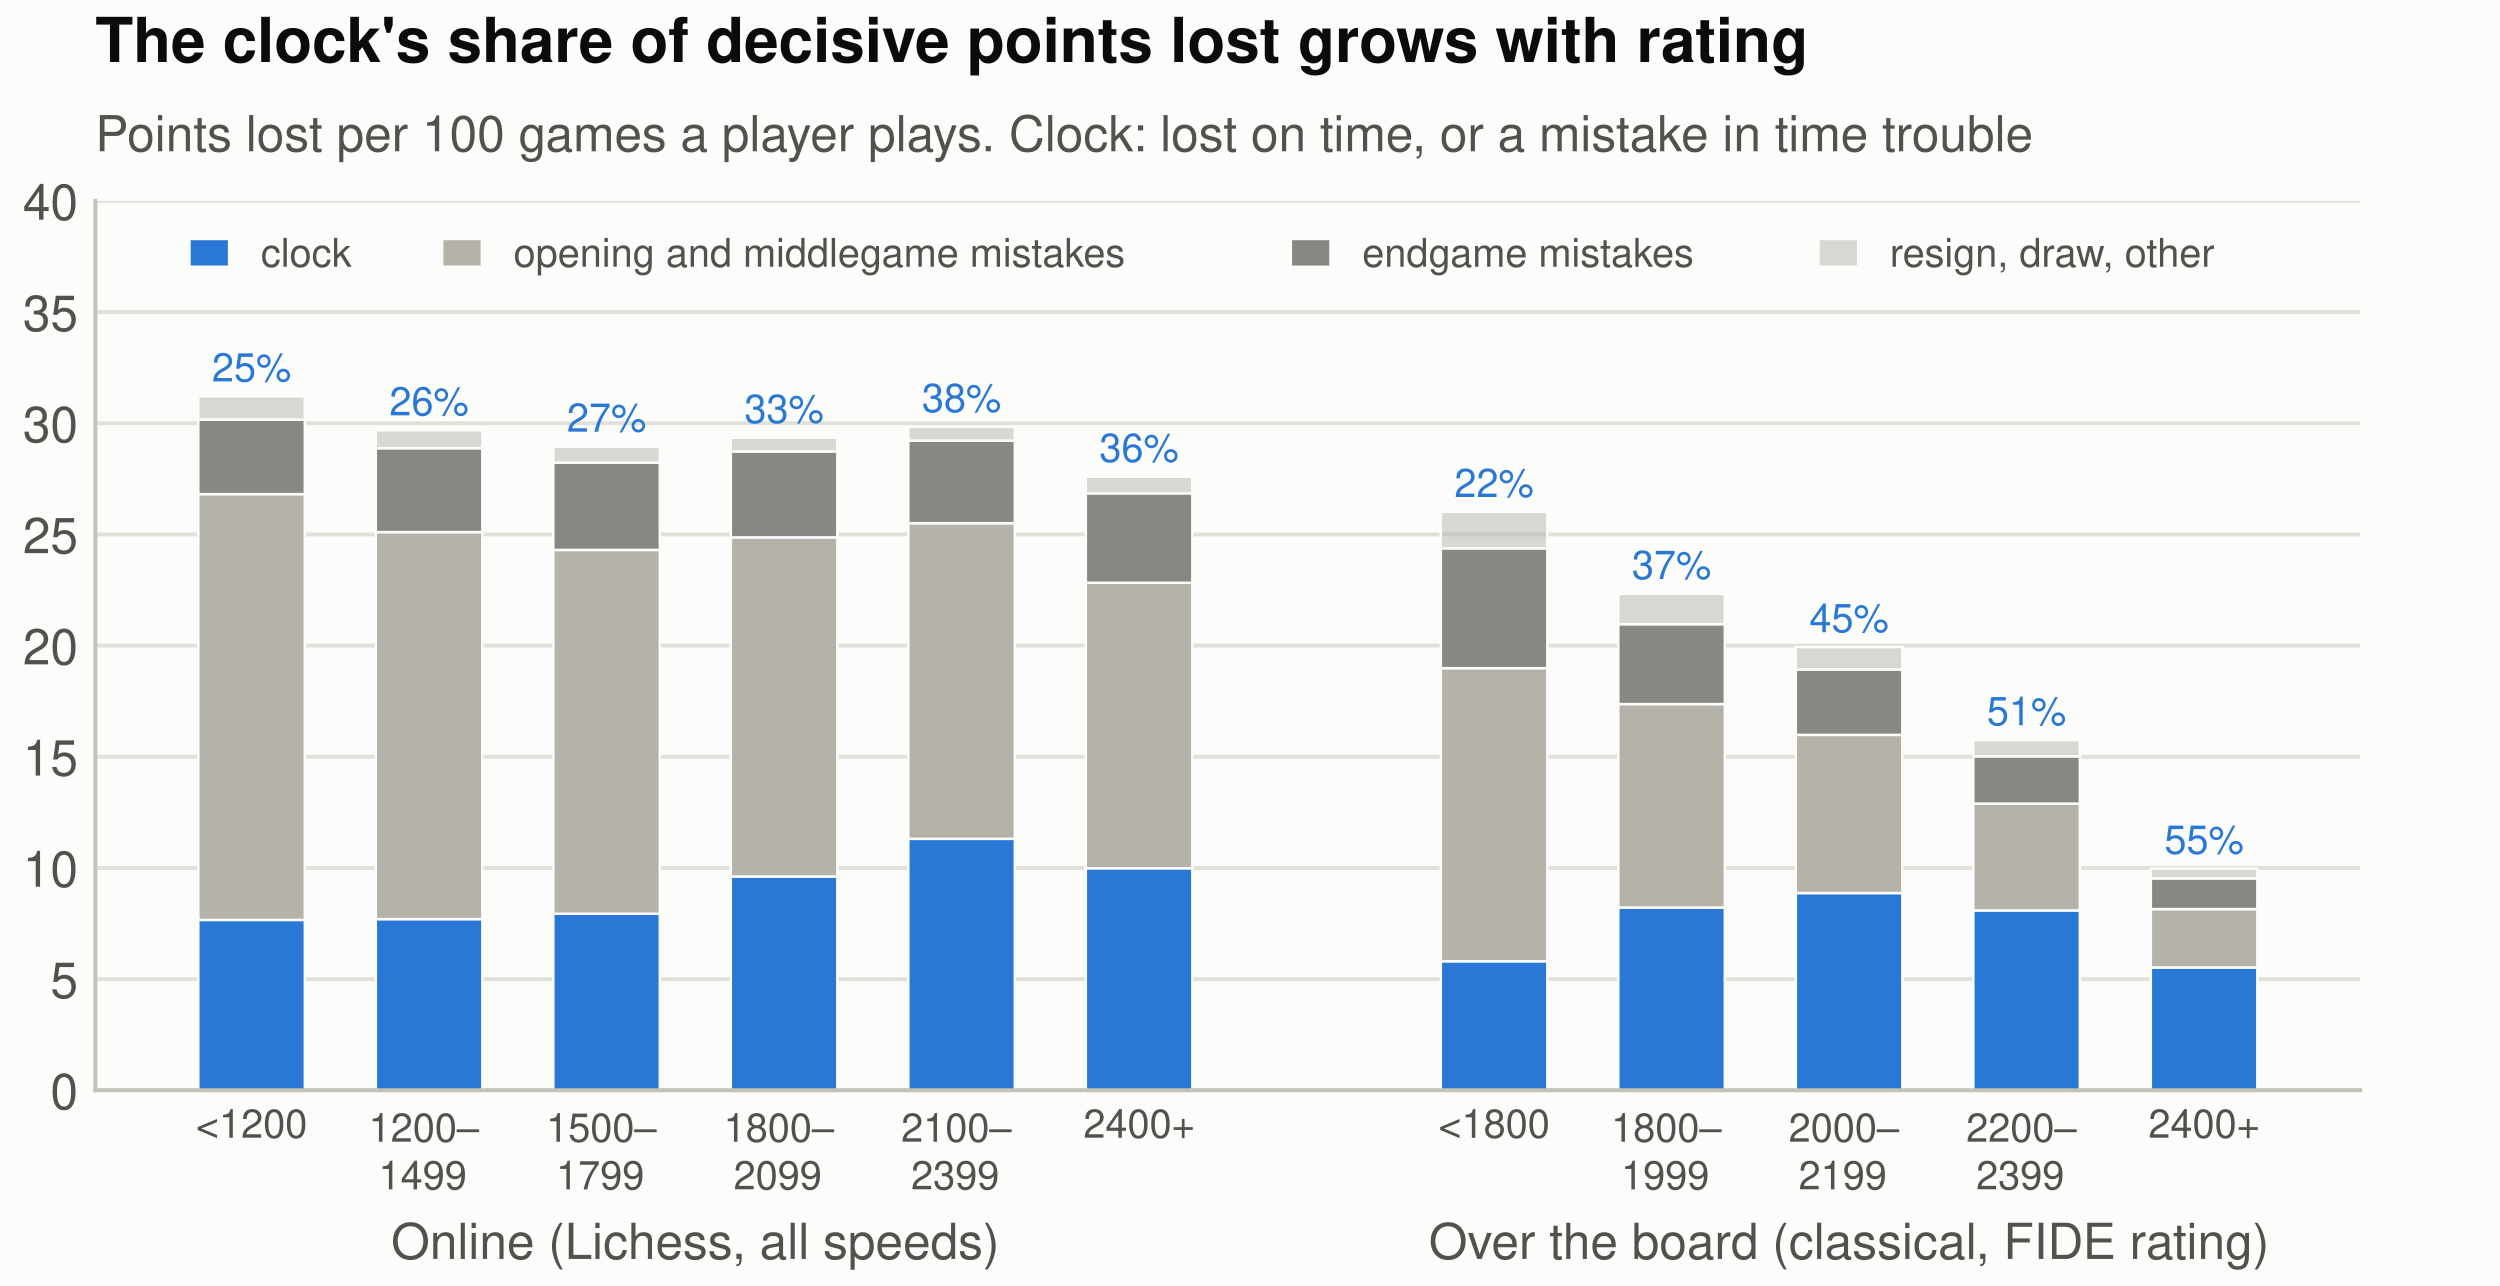
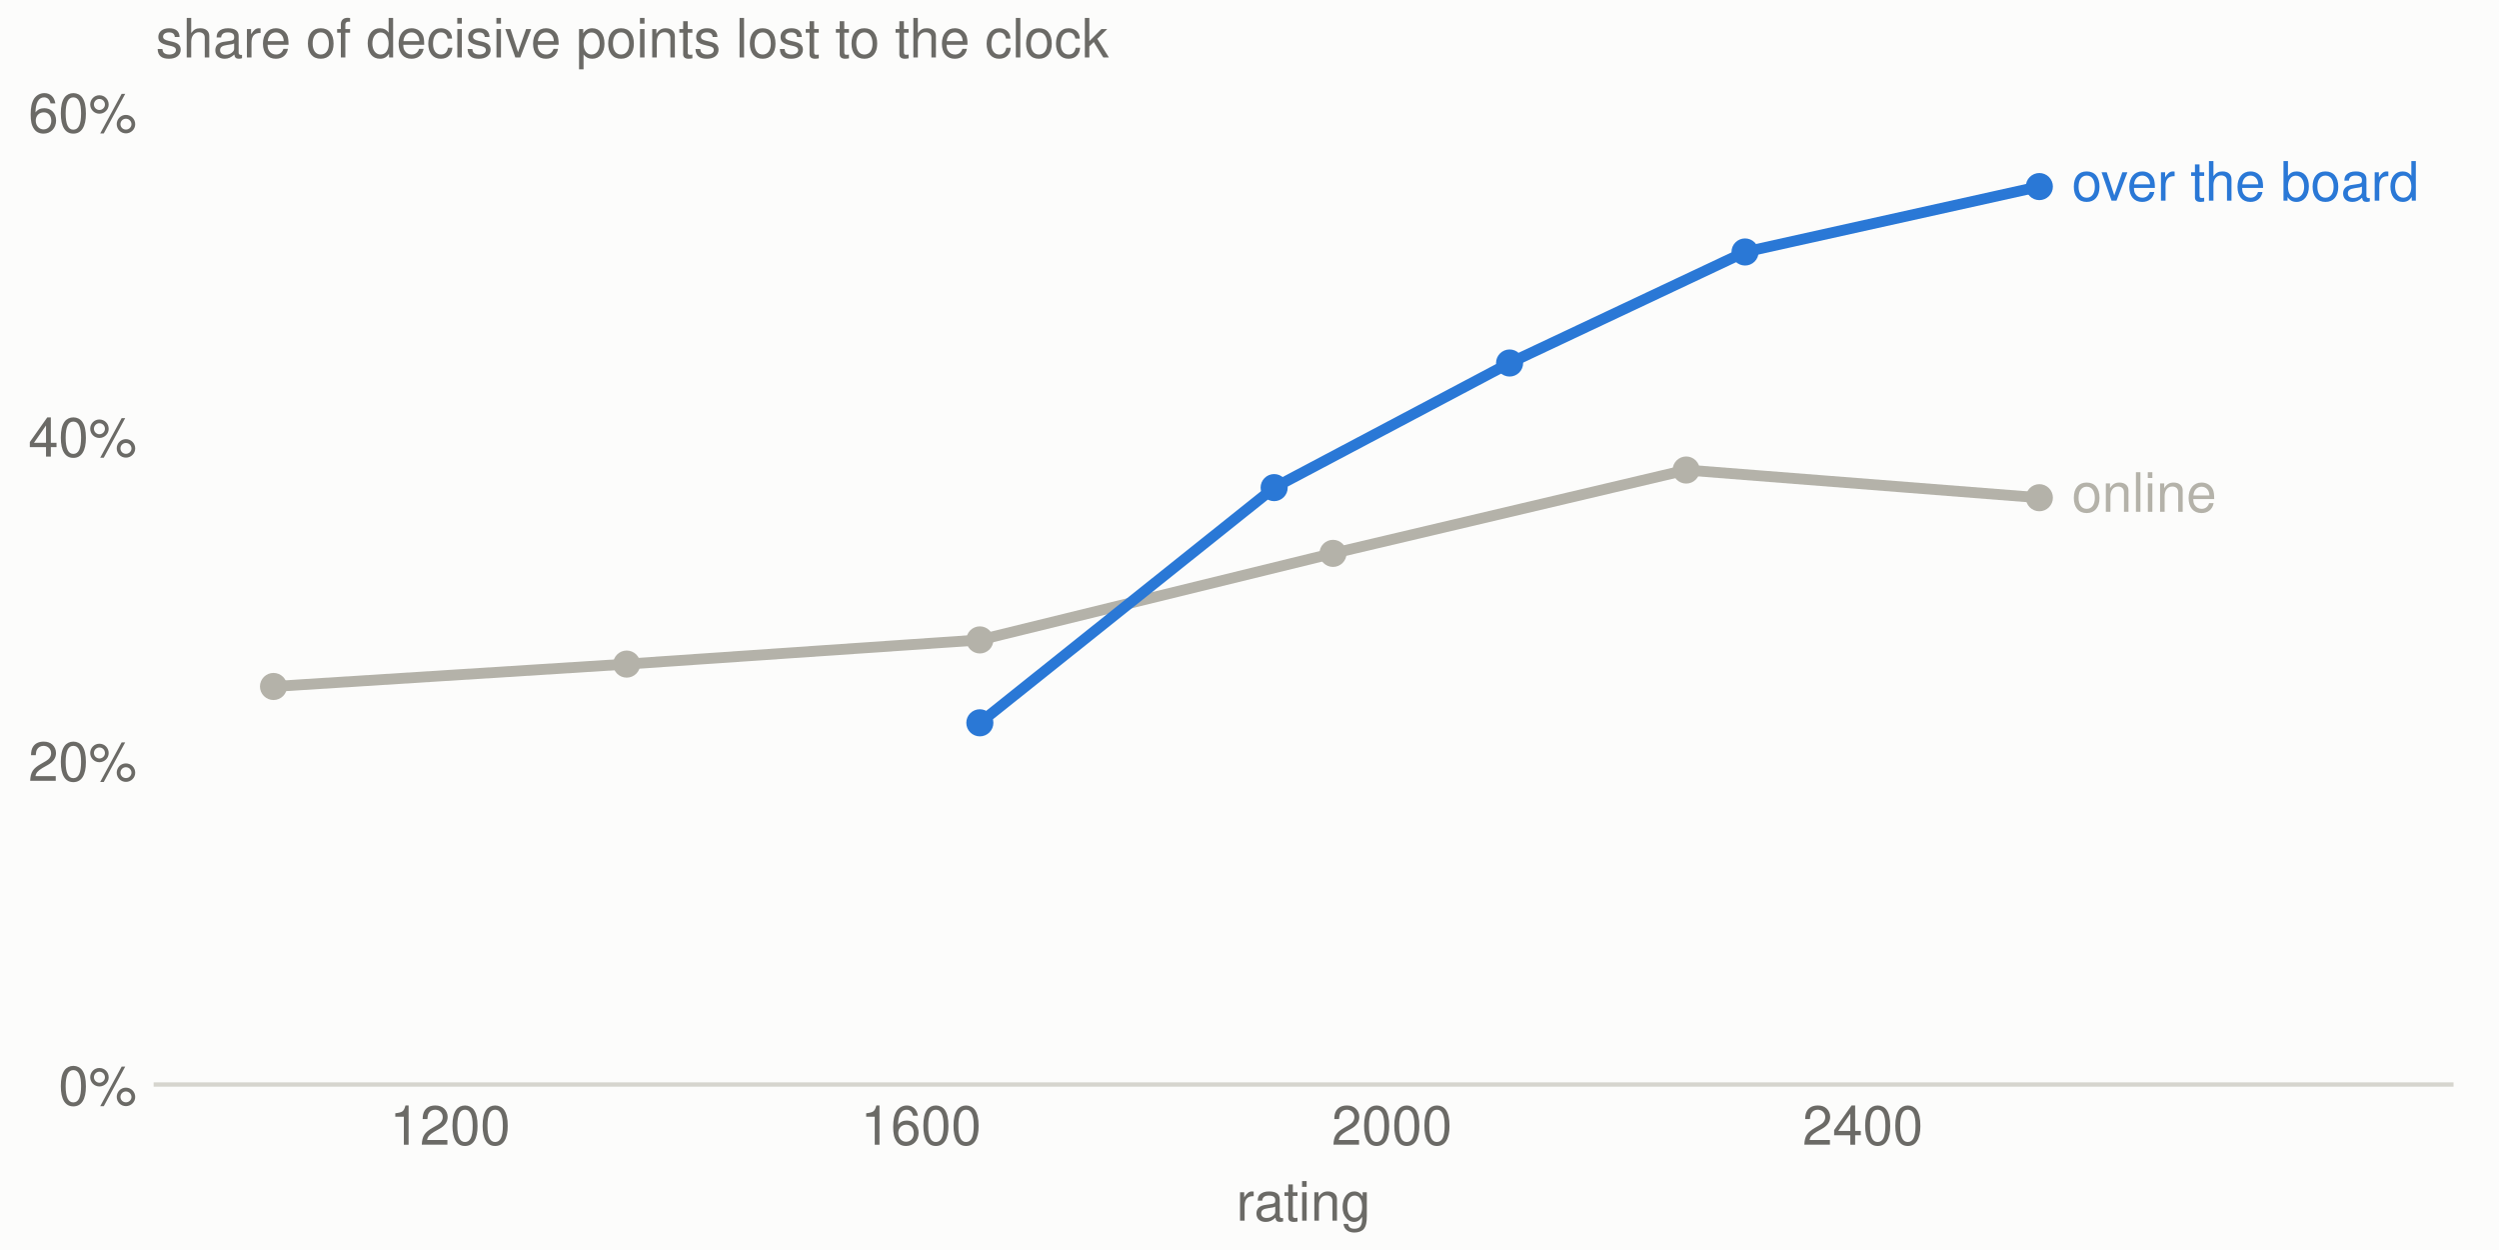
- <svg xmlns="http://www.w3.org/2000/svg" width="504pt" height="259.2pt" viewBox="0 0 504 259.2" version="1.1">
+ <svg xmlns="http://www.w3.org/2000/svg" xmlns:xlink="http://www.w3.org/1999/xlink" width="460.8pt" height="230.4pt" viewBox="0 0 460.8 230.4" version="1.1">
  <defs>
    <style type="text/css">*{stroke-linejoin: round; stroke-linecap: butt}</style>
  </defs>
  <g id="figure_1">
    <g id="patch_1">
-       <path d="M 0 259.2  L 504 259.2  L 504 0  L 0 0  z " style="fill: #fcfcfb" />
+       <path d="M 0 230.4  L 460.8 230.4  L 460.8 0  L 0 0  z " style="fill: #fcfcfb" />
    </g>
    <g id="axes_1">
      <g id="patch_2">
-         <path d="M 19.225 219.797  L 475.831 219.797  L 475.831 40.498  L 19.225 40.498  z " style="fill: #fcfcfb" />
+         <path d="M 28.727 199.899  L 452.02 199.899  L 452.02 20.599  L 28.727 20.599  z " style="fill: #fcfcfb" />
      </g>
      <g id="matplotlib.axis_1">
        <g id="xtick_1">
          <g id="line2d_1" />
          <g id="text_1">
-             <text style="font-size: 8px; font-family: 'Helvetica', 'Arial', 'DejaVu Sans', sans-serif; text-anchor: middle; fill: #52514e" x="50.715" y="229.376" transform="rotate(-0 50.7153 229.3755)">&lt;1200</text>
+             <text style="font-size: 10px; font-family: 'Helvetica', 'Arial', 'DejaVu Sans', sans-serif; text-anchor: middle; fill: #6b6a66" x="82.995" y="210.997" transform="rotate(-0 82.9951 210.9966)">1200</text>
          </g>
        </g>
        <g id="xtick_2">
          <g id="line2d_2" />
          <g id="text_2">
-             <text style="font-size: 8px; font-family: 'Helvetica', 'Arial', 'DejaVu Sans', sans-serif; fill: #52514e" transform="translate(74.31947 230.1763)">1200–</text>
-             <text style="font-size: 8px; font-family: 'Helvetica', 'Arial', 'DejaVu Sans', sans-serif; fill: #52514e" transform="translate(76.31947 239.7779)">1499</text>
+             <text style="font-size: 10px; font-family: 'Helvetica', 'Arial', 'DejaVu Sans', sans-serif; text-anchor: middle; fill: #6b6a66" x="169.824" y="210.997" transform="rotate(-0 169.8244 210.9966)">1600</text>
          </g>
        </g>
        <g id="xtick_3">
          <g id="line2d_3" />
          <g id="text_3">
-             <text style="font-size: 8px; font-family: 'Helvetica', 'Arial', 'DejaVu Sans', sans-serif; fill: #52514e" transform="translate(110.1036 230.1763)">1500–</text>
-             <text style="font-size: 8px; font-family: 'Helvetica', 'Arial', 'DejaVu Sans', sans-serif; fill: #52514e" transform="translate(112.1036 239.7779)">1799</text>
+             <text style="font-size: 10px; font-family: 'Helvetica', 'Arial', 'DejaVu Sans', sans-serif; text-anchor: middle; fill: #6b6a66" x="256.654" y="210.997" transform="rotate(-0 256.6537 210.9966)">2000</text>
          </g>
        </g>
        <g id="xtick_4">
          <g id="line2d_4" />
          <g id="text_4">
-             <text style="font-size: 8px; font-family: 'Helvetica', 'Arial', 'DejaVu Sans', sans-serif; fill: #52514e" transform="translate(145.8878 230.1763)">1800–</text>
-             <text style="font-size: 8px; font-family: 'Helvetica', 'Arial', 'DejaVu Sans', sans-serif; fill: #52514e" transform="translate(147.8878 239.7779)">2099</text>
+             <text style="font-size: 10px; font-family: 'Helvetica', 'Arial', 'DejaVu Sans', sans-serif; text-anchor: middle; fill: #6b6a66" x="343.483" y="210.997" transform="rotate(-0 343.4829 210.9966)">2400</text>
          </g>
        </g>
-         <g id="xtick_5">
-           <g id="line2d_5" />
-           <g id="text_5">
-             <text style="font-size: 8px; font-family: 'Helvetica', 'Arial', 'DejaVu Sans', sans-serif; fill: #52514e" transform="translate(181.672 230.1763)">2100–</text>
-             <text style="font-size: 8px; font-family: 'Helvetica', 'Arial', 'DejaVu Sans', sans-serif; fill: #52514e" transform="translate(183.672 239.7779)">2399</text>
-           </g>
-         </g>
-         <g id="xtick_6">
-           <g id="line2d_6" />
-           <g id="text_6">
-             <text style="font-size: 8px; font-family: 'Helvetica', 'Arial', 'DejaVu Sans', sans-serif; text-anchor: middle; fill: #52514e" x="229.636" y="229.376" transform="rotate(-0 229.6361 229.3755)">2400+</text>
-           </g>
-         </g>
-         <g id="xtick_7">
-           <g id="line2d_7" />
-           <g id="text_7">
-             <text style="font-size: 8px; font-family: 'Helvetica', 'Arial', 'DejaVu Sans', sans-serif; text-anchor: middle; fill: #52514e" x="301.204" y="229.376" transform="rotate(-0 301.2044 229.3755)">&lt;1800</text>
-           </g>
-         </g>
-         <g id="xtick_8">
-           <g id="line2d_8" />
-           <g id="text_8">
-             <text style="font-size: 8px; font-family: 'Helvetica', 'Arial', 'DejaVu Sans', sans-serif; fill: #52514e" transform="translate(324.8086 230.1763)">1800–</text>
-             <text style="font-size: 8px; font-family: 'Helvetica', 'Arial', 'DejaVu Sans', sans-serif; fill: #52514e" transform="translate(326.8086 239.7779)">1999</text>
-           </g>
-         </g>
-         <g id="xtick_9">
-           <g id="line2d_9" />
-           <g id="text_9">
-             <text style="font-size: 8px; font-family: 'Helvetica', 'Arial', 'DejaVu Sans', sans-serif; fill: #52514e" transform="translate(360.5928 230.1763)">2000–</text>
-             <text style="font-size: 8px; font-family: 'Helvetica', 'Arial', 'DejaVu Sans', sans-serif; fill: #52514e" transform="translate(362.5928 239.7779)">2199</text>
-           </g>
-         </g>
-         <g id="xtick_10">
-           <g id="line2d_10" />
-           <g id="text_10">
-             <text style="font-size: 8px; font-family: 'Helvetica', 'Arial', 'DejaVu Sans', sans-serif; fill: #52514e" transform="translate(396.3769 230.1763)">2200–</text>
-             <text style="font-size: 8px; font-family: 'Helvetica', 'Arial', 'DejaVu Sans', sans-serif; fill: #52514e" transform="translate(398.3769 239.7779)">2399</text>
-           </g>
-         </g>
-         <g id="xtick_11">
-           <g id="line2d_11" />
-           <g id="text_11">
-             <text style="font-size: 8px; font-family: 'Helvetica', 'Arial', 'DejaVu Sans', sans-serif; text-anchor: middle; fill: #52514e" x="444.341" y="229.376" transform="rotate(-0 444.3411 229.3755)">2400+</text>
-           </g>
+         <g id="text_5">
+           <text style="font-size: 10px; font-family: 'Helvetica', 'Arial', 'DejaVu Sans', sans-serif; text-anchor: middle; fill: #6b6a66" x="240.373" y="224.997" transform="rotate(-0 240.3732 224.9974)">rating</text>
        </g>
      </g>
      <g id="matplotlib.axis_2">
        <g id="ytick_1">
-           <g id="line2d_12">
-             <path d="M 19.225 219.797  L 475.831 219.797  " clip-path="url(#p2da8266801)" style="fill: none; stroke: #e1e0d9; stroke-width: 0.8; stroke-linecap: square" />
-           </g>
-           <g id="line2d_13" />
-           <g id="text_12">
-             <text style="font-size: 10px; font-family: 'Helvetica', 'Arial', 'DejaVu Sans', sans-serif; text-anchor: end; fill: #52514e" x="15.725" y="223.596" transform="rotate(-0 15.72524 223.5962)">0</text>
+           <g id="line2d_5" />
+           <g id="text_6">
+             <text style="font-size: 10px; font-family: 'Helvetica', 'Arial', 'DejaVu Sans', sans-serif; text-anchor: end; fill: #6b6a66" x="25.227" y="203.698" transform="rotate(-0 25.2268 203.6978)">0%</text>
          </g>
        </g>
        <g id="ytick_2">
-           <g id="line2d_14">
-             <path d="M 19.225 197.385  L 475.831 197.385  " clip-path="url(#p2da8266801)" style="fill: none; stroke: #e1e0d9; stroke-width: 0.8; stroke-linecap: square" />
-           </g>
-           <g id="line2d_15" />
-           <g id="text_13">
-             <text style="font-size: 10px; font-family: 'Helvetica', 'Arial', 'DejaVu Sans', sans-serif; text-anchor: end; fill: #52514e" x="15.725" y="201.184" transform="rotate(-0 15.72524 201.1839)">5</text>
+           <g id="line2d_6" />
+           <g id="text_7">
+             <text style="font-size: 10px; font-family: 'Helvetica', 'Arial', 'DejaVu Sans', sans-serif; text-anchor: end; fill: #6b6a66" x="25.227" y="143.931" transform="rotate(-0 25.2268 143.931)">20%</text>
          </g>
        </g>
        <g id="ytick_3">
-           <g id="line2d_16">
-             <path d="M 19.225 174.973  L 475.831 174.973  " clip-path="url(#p2da8266801)" style="fill: none; stroke: #e1e0d9; stroke-width: 0.8; stroke-linecap: square" />
-           </g>
-           <g id="line2d_17" />
-           <g id="text_14">
-             <text style="font-size: 10px; font-family: 'Helvetica', 'Arial', 'DejaVu Sans', sans-serif; text-anchor: end; fill: #52514e" x="15.725" y="178.771" transform="rotate(-0 15.72524 178.7715)">10</text>
+           <g id="line2d_7" />
+           <g id="text_8">
+             <text style="font-size: 10px; font-family: 'Helvetica', 'Arial', 'DejaVu Sans', sans-serif; text-anchor: end; fill: #6b6a66" x="25.227" y="84.164" transform="rotate(-0 25.2268 84.16427)">40%</text>
          </g>
        </g>
        <g id="ytick_4">
-           <g id="line2d_18">
-             <path d="M 19.225 152.56  L 475.831 152.56  " clip-path="url(#p2da8266801)" style="fill: none; stroke: #e1e0d9; stroke-width: 0.8; stroke-linecap: square" />
-           </g>
-           <g id="line2d_19" />
-           <g id="text_15">
-             <text style="font-size: 10px; font-family: 'Helvetica', 'Arial', 'DejaVu Sans', sans-serif; text-anchor: end; fill: #52514e" x="15.725" y="156.359" transform="rotate(-0 15.72524 156.3591)">15</text>
-           </g>
-         </g>
-         <g id="ytick_5">
-           <g id="line2d_20">
-             <path d="M 19.225 130.148  L 475.831 130.148  " clip-path="url(#p2da8266801)" style="fill: none; stroke: #e1e0d9; stroke-width: 0.8; stroke-linecap: square" />
-           </g>
-           <g id="line2d_21" />
-           <g id="text_16">
-             <text style="font-size: 10px; font-family: 'Helvetica', 'Arial', 'DejaVu Sans', sans-serif; text-anchor: end; fill: #52514e" x="15.725" y="133.947" transform="rotate(-0 15.72524 133.9467)">20</text>
-           </g>
-         </g>
-         <g id="ytick_6">
-           <g id="line2d_22">
-             <path d="M 19.225 107.735  L 475.831 107.735  " clip-path="url(#p2da8266801)" style="fill: none; stroke: #e1e0d9; stroke-width: 0.8; stroke-linecap: square" />
-           </g>
-           <g id="line2d_23" />
-           <g id="text_17">
-             <text style="font-size: 10px; font-family: 'Helvetica', 'Arial', 'DejaVu Sans', sans-serif; text-anchor: end; fill: #52514e" x="15.725" y="111.534" transform="rotate(-0 15.72524 111.5343)">25</text>
-           </g>
-         </g>
-         <g id="ytick_7">
-           <g id="line2d_24">
-             <path d="M 19.225 85.323  L 475.831 85.323  " clip-path="url(#p2da8266801)" style="fill: none; stroke: #e1e0d9; stroke-width: 0.8; stroke-linecap: square" />
-           </g>
-           <g id="line2d_25" />
-           <g id="text_18">
-             <text style="font-size: 10px; font-family: 'Helvetica', 'Arial', 'DejaVu Sans', sans-serif; text-anchor: end; fill: #52514e" x="15.725" y="89.122" transform="rotate(-0 15.72524 89.1219)">30</text>
-           </g>
-         </g>
-         <g id="ytick_8">
-           <g id="line2d_26">
-             <path d="M 19.225 62.911  L 475.831 62.911  " clip-path="url(#p2da8266801)" style="fill: none; stroke: #e1e0d9; stroke-width: 0.8; stroke-linecap: square" />
-           </g>
-           <g id="line2d_27" />
-           <g id="text_19">
-             <text style="font-size: 10px; font-family: 'Helvetica', 'Arial', 'DejaVu Sans', sans-serif; text-anchor: end; fill: #52514e" x="15.725" y="66.71" transform="rotate(-0 15.72524 66.70951)">35</text>
-           </g>
-         </g>
-         <g id="ytick_9">
-           <g id="line2d_28">
-             <path d="M 19.225 40.498  L 475.831 40.498  " clip-path="url(#p2da8266801)" style="fill: none; stroke: #e1e0d9; stroke-width: 0.8; stroke-linecap: square" />
-           </g>
-           <g id="line2d_29" />
-           <g id="text_20">
-             <text style="font-size: 10px; font-family: 'Helvetica', 'Arial', 'DejaVu Sans', sans-serif; text-anchor: end; fill: #52514e" x="15.725" y="44.297" transform="rotate(-0 15.72524 44.29711)">40</text>
+           <g id="line2d_8" />
+           <g id="text_9">
+             <text style="font-size: 10px; font-family: 'Helvetica', 'Arial', 'DejaVu Sans', sans-serif; text-anchor: end; fill: #6b6a66" x="25.227" y="24.398" transform="rotate(-0 25.2268 24.39751)">60%</text>
          </g>
        </g>
      </g>
+       <g id="line2d_9">
+         <path d="M 50.434 126.533  L 115.556 122.406  L 180.678 117.951  L 245.8 101.999  L 310.922 86.636  L 376.044 91.74  " clip-path="url(#pbbdde1078f)" style="fill: none; stroke: #b4b2a9; stroke-width: 2; stroke-linecap: square" />
+         <defs>
+           <path id="m326df090a2" d="M 0 2  C 0.53 2 1.039 1.789 1.414 1.414  C 1.789 1.039 2 0.53 2 0  C 2 -0.53 1.789 -1.039 1.414 -1.414  C 1.039 -1.789 0.53 -2 0 -2  C -0.53 -2 -1.039 -1.789 -1.414 -1.414  C -1.789 -1.039 -2 -0.53 -2 0  C -2 0.53 -1.789 1.039 -1.414 1.414  C -1.039 1.789 -0.53 2 0 2  z " style="stroke: #b4b2a9" />
+         </defs>
+         <g clip-path="url(#pbbdde1078f)">
+           <use xlink:href="#m326df090a2" x="50.434" y="126.533" style="fill: #b4b2a9; stroke: #b4b2a9" />
+           <use xlink:href="#m326df090a2" x="115.556" y="122.406" style="fill: #b4b2a9; stroke: #b4b2a9" />
+           <use xlink:href="#m326df090a2" x="180.678" y="117.951" style="fill: #b4b2a9; stroke: #b4b2a9" />
+           <use xlink:href="#m326df090a2" x="245.8" y="101.999" style="fill: #b4b2a9; stroke: #b4b2a9" />
+           <use xlink:href="#m326df090a2" x="310.922" y="86.636" style="fill: #b4b2a9; stroke: #b4b2a9" />
+           <use xlink:href="#m326df090a2" x="376.044" y="91.74" style="fill: #b4b2a9; stroke: #b4b2a9" />
+         </g>
+       </g>
+       <g id="line2d_10">
+         <path d="M 180.678 133.23  L 234.946 89.878  L 278.361 66.91  L 321.776 46.445  L 376.044 34.391  " clip-path="url(#pbbdde1078f)" style="fill: none; stroke: #2a78d6; stroke-width: 2; stroke-linecap: square" />
+         <defs>
+           <path id="m137fc39ff9" d="M 0 2  C 0.53 2 1.039 1.789 1.414 1.414  C 1.789 1.039 2 0.53 2 0  C 2 -0.53 1.789 -1.039 1.414 -1.414  C 1.039 -1.789 0.53 -2 0 -2  C -0.53 -2 -1.039 -1.789 -1.414 -1.414  C -1.789 -1.039 -2 -0.53 -2 0  C -2 0.53 -1.789 1.039 -1.414 1.414  C -1.039 1.789 -0.53 2 0 2  z " style="stroke: #2a78d6" />
+         </defs>
+         <g clip-path="url(#pbbdde1078f)">
+           <use xlink:href="#m137fc39ff9" x="180.678" y="133.23" style="fill: #2a78d6; stroke: #2a78d6" />
+           <use xlink:href="#m137fc39ff9" x="234.946" y="89.878" style="fill: #2a78d6; stroke: #2a78d6" />
+           <use xlink:href="#m137fc39ff9" x="278.361" y="66.91" style="fill: #2a78d6; stroke: #2a78d6" />
+           <use xlink:href="#m137fc39ff9" x="321.776" y="46.445" style="fill: #2a78d6; stroke: #2a78d6" />
+           <use xlink:href="#m137fc39ff9" x="376.044" y="34.391" style="fill: #2a78d6; stroke: #2a78d6" />
+         </g>
+       </g>
      <g id="patch_3">
-         <path d="M 39.98 219.797  L 61.451 219.797  L 61.451 185.454  L 39.98 185.454  z " clip-path="url(#p2da8266801)" style="fill: #2a78d6; stroke: #fcfcfb; stroke-width: 0.5; stroke-linejoin: miter" />
+         <path d="M 28.727 199.899  L 452.02 199.899  " style="fill: none; stroke: #d6d5ce; stroke-width: 0.8; stroke-linejoin: miter; stroke-linecap: square" />
      </g>
-       <g id="patch_4">
-         <path d="M 75.764 219.797  L 97.235 219.797  L 97.235 185.295  L 75.764 185.295  z " clip-path="url(#p2da8266801)" style="fill: #2a78d6; stroke: #fcfcfb; stroke-width: 0.5; stroke-linejoin: miter" />
+       <g id="text_10">
+         <text style="font-size: 10px; font-family: 'Helvetica', 'Arial', 'DejaVu Sans', sans-serif; text-anchor: start; fill: #b4b2a9" x="382.044" y="94.338" transform="rotate(-0 382.0439 94.33818)">online</text>
      </g>
-       <g id="patch_5">
-         <path d="M 111.548 219.797  L 133.019 219.797  L 133.019 184.215  L 111.548 184.215  z " clip-path="url(#p2da8266801)" style="fill: #2a78d6; stroke: #fcfcfb; stroke-width: 0.5; stroke-linejoin: miter" />
+       <g id="text_11">
+         <text style="font-size: 10px; font-family: 'Helvetica', 'Arial', 'DejaVu Sans', sans-serif; text-anchor: start; fill: #2a78d6" x="382.044" y="36.989" transform="rotate(-0 382.0439 36.98928)">over the board</text>
      </g>
-       <g id="patch_6">
-         <path d="M 147.333 219.797  L 168.803 219.797  L 168.803 176.705  L 147.333 176.705  z " clip-path="url(#p2da8266801)" style="fill: #2a78d6; stroke: #fcfcfb; stroke-width: 0.5; stroke-linejoin: miter" />
-       </g>
-       <g id="patch_7">
-         <path d="M 183.117 219.797  L 204.587 219.797  L 204.587 169.107  L 183.117 169.107  z " clip-path="url(#p2da8266801)" style="fill: #2a78d6; stroke: #fcfcfb; stroke-width: 0.5; stroke-linejoin: miter" />
-       </g>
-       <g id="patch_8">
-         <path d="M 218.901 219.797  L 240.371 219.797  L 240.371 175.031  L 218.901 175.031  z " clip-path="url(#p2da8266801)" style="fill: #2a78d6; stroke: #fcfcfb; stroke-width: 0.5; stroke-linejoin: miter" />
-       </g>
-       <g id="patch_9">
-         <path d="M 290.469 219.797  L 311.94 219.797  L 311.94 193.786  L 290.469 193.786  z " clip-path="url(#p2da8266801)" style="fill: #2a78d6; stroke: #fcfcfb; stroke-width: 0.5; stroke-linejoin: miter" />
-       </g>
-       <g id="patch_10">
-         <path d="M 326.253 219.797  L 347.724 219.797  L 347.724 182.957  L 326.253 182.957  z " clip-path="url(#p2da8266801)" style="fill: #2a78d6; stroke: #fcfcfb; stroke-width: 0.5; stroke-linejoin: miter" />
-       </g>
-       <g id="patch_11">
-         <path d="M 362.038 219.797  L 383.508 219.797  L 383.508 180.037  L 362.038 180.037  z " clip-path="url(#p2da8266801)" style="fill: #2a78d6; stroke: #fcfcfb; stroke-width: 0.5; stroke-linejoin: miter" />
-       </g>
-       <g id="patch_12">
-         <path d="M 397.822 219.797  L 419.292 219.797  L 419.292 183.546  L 397.822 183.546  z " clip-path="url(#p2da8266801)" style="fill: #2a78d6; stroke: #fcfcfb; stroke-width: 0.5; stroke-linejoin: miter" />
-       </g>
-       <g id="patch_13">
-         <path d="M 433.606 219.797  L 455.076 219.797  L 455.076 195.049  L 433.606 195.049  z " clip-path="url(#p2da8266801)" style="fill: #2a78d6; stroke: #fcfcfb; stroke-width: 0.5; stroke-linejoin: miter" />
-       </g>
-       <g id="patch_14">
-         <path d="M 39.98 185.454  L 61.451 185.454  L 61.451 99.613  L 39.98 99.613  z " clip-path="url(#p2da8266801)" style="fill: #b4b2a9; stroke: #fcfcfb; stroke-width: 0.5; stroke-linejoin: miter" />
-       </g>
-       <g id="patch_15">
-         <path d="M 75.764 185.295  L 97.235 185.295  L 97.235 107.269  L 75.764 107.269  z " clip-path="url(#p2da8266801)" style="fill: #b4b2a9; stroke: #fcfcfb; stroke-width: 0.5; stroke-linejoin: miter" />
-       </g>
-       <g id="patch_16">
-         <path d="M 111.548 184.215  L 133.019 184.215  L 133.019 110.864  L 111.548 110.864  z " clip-path="url(#p2da8266801)" style="fill: #b4b2a9; stroke: #fcfcfb; stroke-width: 0.5; stroke-linejoin: miter" />
-       </g>
-       <g id="patch_17">
-         <path d="M 147.333 176.705  L 168.803 176.705  L 168.803 108.333  L 147.333 108.333  z " clip-path="url(#p2da8266801)" style="fill: #b4b2a9; stroke: #fcfcfb; stroke-width: 0.5; stroke-linejoin: miter" />
-       </g>
-       <g id="patch_18">
-         <path d="M 183.117 169.107  L 204.587 169.107  L 204.587 105.472  L 183.117 105.472  z " clip-path="url(#p2da8266801)" style="fill: #b4b2a9; stroke: #fcfcfb; stroke-width: 0.5; stroke-linejoin: miter" />
-       </g>
-       <g id="patch_19">
-         <path d="M 218.901 175.031  L 240.371 175.031  L 240.371 117.488  L 218.901 117.488  z " clip-path="url(#p2da8266801)" style="fill: #b4b2a9; stroke: #fcfcfb; stroke-width: 0.5; stroke-linejoin: miter" />
-       </g>
-       <g id="patch_20">
-         <path d="M 290.469 193.786  L 311.94 193.786  L 311.94 134.7  L 290.469 134.7  z " clip-path="url(#p2da8266801)" style="fill: #b4b2a9; stroke: #fcfcfb; stroke-width: 0.5; stroke-linejoin: miter" />
-       </g>
-       <g id="patch_21">
-         <path d="M 326.253 182.957  L 347.724 182.957  L 347.724 141.94  L 326.253 141.94  z " clip-path="url(#p2da8266801)" style="fill: #b4b2a9; stroke: #fcfcfb; stroke-width: 0.5; stroke-linejoin: miter" />
-       </g>
-       <g id="patch_22">
-         <path d="M 362.038 180.037  L 383.508 180.037  L 383.508 148.151  L 362.038 148.151  z " clip-path="url(#p2da8266801)" style="fill: #b4b2a9; stroke: #fcfcfb; stroke-width: 0.5; stroke-linejoin: miter" />
-       </g>
-       <g id="patch_23">
-         <path d="M 397.822 183.546  L 419.292 183.546  L 419.292 162.011  L 397.822 162.011  z " clip-path="url(#p2da8266801)" style="fill: #b4b2a9; stroke: #fcfcfb; stroke-width: 0.5; stroke-linejoin: miter" />
-       </g>
-       <g id="patch_24">
-         <path d="M 433.606 195.049  L 455.076 195.049  L 455.076 183.271  L 433.606 183.271  z " clip-path="url(#p2da8266801)" style="fill: #b4b2a9; stroke: #fcfcfb; stroke-width: 0.5; stroke-linejoin: miter" />
-       </g>
-       <g id="patch_25">
-         <path d="M 39.98 99.613  L 61.451 99.613  L 61.451 84.592  L 39.98 84.592  z " clip-path="url(#p2da8266801)" style="fill: #898781; stroke: #fcfcfb; stroke-width: 0.5; stroke-linejoin: miter" />
-       </g>
-       <g id="patch_26">
-         <path d="M 75.764 107.269  L 97.235 107.269  L 97.235 90.352  L 75.764 90.352  z " clip-path="url(#p2da8266801)" style="fill: #898781; stroke: #fcfcfb; stroke-width: 0.5; stroke-linejoin: miter" />
-       </g>
-       <g id="patch_27">
-         <path d="M 111.548 110.864  L 133.019 110.864  L 133.019 93.275  L 111.548 93.275  z " clip-path="url(#p2da8266801)" style="fill: #898781; stroke: #fcfcfb; stroke-width: 0.5; stroke-linejoin: miter" />
-       </g>
-       <g id="patch_28">
-         <path d="M 147.333 108.333  L 168.803 108.333  L 168.803 91.007  L 147.333 91.007  z " clip-path="url(#p2da8266801)" style="fill: #898781; stroke: #fcfcfb; stroke-width: 0.5; stroke-linejoin: miter" />
-       </g>
-       <g id="patch_29">
-         <path d="M 183.117 105.472  L 204.587 105.472  L 204.587 88.836  L 183.117 88.836  z " clip-path="url(#p2da8266801)" style="fill: #898781; stroke: #fcfcfb; stroke-width: 0.5; stroke-linejoin: miter" />
-       </g>
-       <g id="patch_30">
-         <path d="M 218.901 117.488  L 240.371 117.488  L 240.371 99.444  L 218.901 99.444  z " clip-path="url(#p2da8266801)" style="fill: #898781; stroke: #fcfcfb; stroke-width: 0.5; stroke-linejoin: miter" />
-       </g>
-       <g id="patch_31">
-         <path d="M 290.469 134.7  L 311.94 134.7  L 311.94 110.54  L 290.469 110.54  z " clip-path="url(#p2da8266801)" style="fill: #898781; stroke: #fcfcfb; stroke-width: 0.5; stroke-linejoin: miter" />
-       </g>
-       <g id="patch_32">
-         <path d="M 326.253 141.94  L 347.724 141.94  L 347.724 125.827  L 326.253 125.827  z " clip-path="url(#p2da8266801)" style="fill: #898781; stroke: #fcfcfb; stroke-width: 0.5; stroke-linejoin: miter" />
-       </g>
-       <g id="patch_33">
-         <path d="M 362.038 148.151  L 383.508 148.151  L 383.508 134.964  L 362.038 134.964  z " clip-path="url(#p2da8266801)" style="fill: #898781; stroke: #fcfcfb; stroke-width: 0.5; stroke-linejoin: miter" />
-       </g>
-       <g id="patch_34">
-         <path d="M 397.822 162.011  L 419.292 162.011  L 419.292 152.473  L 397.822 152.473  z " clip-path="url(#p2da8266801)" style="fill: #898781; stroke: #fcfcfb; stroke-width: 0.5; stroke-linejoin: miter" />
-       </g>
-       <g id="patch_35">
-         <path d="M 433.606 183.271  L 455.076 183.271  L 455.076 177.078  L 433.606 177.078  z " clip-path="url(#p2da8266801)" style="fill: #898781; stroke: #fcfcfb; stroke-width: 0.5; stroke-linejoin: miter" />
-       </g>
-       <g id="patch_36">
-         <path d="M 39.98 84.592  L 61.451 84.592  L 61.451 79.909  L 39.98 79.909  z " clip-path="url(#p2da8266801)" style="fill: #b4b2a9; fill-opacity: 0.502; stroke: #fcfcfb; stroke-width: 0.5; stroke-linejoin: miter" />
-       </g>
-       <g id="patch_37">
-         <path d="M 75.764 90.352  L 97.235 90.352  L 97.235 86.744  L 75.764 86.744  z " clip-path="url(#p2da8266801)" style="fill: #b4b2a9; fill-opacity: 0.502; stroke: #fcfcfb; stroke-width: 0.5; stroke-linejoin: miter" />
-       </g>
-       <g id="patch_38">
-         <path d="M 111.548 93.275  L 133.019 93.275  L 133.019 90.04  L 111.548 90.04  z " clip-path="url(#p2da8266801)" style="fill: #b4b2a9; fill-opacity: 0.502; stroke: #fcfcfb; stroke-width: 0.5; stroke-linejoin: miter" />
-       </g>
-       <g id="patch_39">
-         <path d="M 147.333 91.007  L 168.803 91.007  L 168.803 88.259  L 147.333 88.259  z " clip-path="url(#p2da8266801)" style="fill: #b4b2a9; fill-opacity: 0.502; stroke: #fcfcfb; stroke-width: 0.5; stroke-linejoin: miter" />
-       </g>
-       <g id="patch_40">
-         <path d="M 183.117 88.836  L 204.587 88.836  L 204.587 86.056  L 183.117 86.056  z " clip-path="url(#p2da8266801)" style="fill: #b4b2a9; fill-opacity: 0.502; stroke: #fcfcfb; stroke-width: 0.5; stroke-linejoin: miter" />
-       </g>
-       <g id="patch_41">
-         <path d="M 218.901 99.444  L 240.371 99.444  L 240.371 96.112  L 218.901 96.112  z " clip-path="url(#p2da8266801)" style="fill: #b4b2a9; fill-opacity: 0.502; stroke: #fcfcfb; stroke-width: 0.5; stroke-linejoin: miter" />
-       </g>
-       <g id="patch_42">
-         <path d="M 290.469 110.54  L 311.94 110.54  L 311.94 103.207  L 290.469 103.207  z " clip-path="url(#p2da8266801)" style="fill: #b4b2a9; fill-opacity: 0.502; stroke: #fcfcfb; stroke-width: 0.5; stroke-linejoin: miter" />
-       </g>
-       <g id="patch_43">
-         <path d="M 326.253 125.827  L 347.724 125.827  L 347.724 119.732  L 326.253 119.732  z " clip-path="url(#p2da8266801)" style="fill: #b4b2a9; fill-opacity: 0.502; stroke: #fcfcfb; stroke-width: 0.5; stroke-linejoin: miter" />
-       </g>
-       <g id="patch_44">
-         <path d="M 362.038 134.964  L 383.508 134.964  L 383.508 130.453  L 362.038 130.453  z " clip-path="url(#p2da8266801)" style="fill: #b4b2a9; fill-opacity: 0.502; stroke: #fcfcfb; stroke-width: 0.5; stroke-linejoin: miter" />
-       </g>
-       <g id="patch_45">
-         <path d="M 397.822 152.473  L 419.292 152.473  L 419.292 149.202  L 397.822 149.202  z " clip-path="url(#p2da8266801)" style="fill: #b4b2a9; fill-opacity: 0.502; stroke: #fcfcfb; stroke-width: 0.5; stroke-linejoin: miter" />
-       </g>
-       <g id="patch_46">
-         <path d="M 433.606 177.078  L 455.076 177.078  L 455.076 175.113  L 433.606 175.113  z " clip-path="url(#p2da8266801)" style="fill: #b4b2a9; fill-opacity: 0.502; stroke: #fcfcfb; stroke-width: 0.5; stroke-linejoin: miter" />
-       </g>
-       <g id="patch_47">
-         <path d="M 19.225 219.797  L 19.225 40.498  " style="fill: none; stroke: #c3c2b7; stroke-width: 0.8; stroke-linejoin: miter; stroke-linecap: square" />
-       </g>
-       <g id="patch_48">
-         <path d="M 19.225 219.797  L 475.831 219.797  " style="fill: none; stroke: #c3c2b7; stroke-width: 0.8; stroke-linejoin: miter; stroke-linecap: square" />
-       </g>
-       <g id="text_21">
-         <text style="font-size: 10px; font-family: 'Helvetica', 'Arial', 'DejaVu Sans', sans-serif; text-anchor: start; fill: #52514e" x="19.225" y="30.498" transform="rotate(-0 19.22524 30.49829)">Points lost per 100 games a player plays. Clock: lost on time, or a mistake in time trouble</text>
-       </g>
-       <g id="text_22">
-         <text style="font-size: 8px; font-family: 'Helvetica', 'Arial', 'DejaVu Sans', sans-serif; text-anchor: middle; fill: #2a78d6" x="50.715" y="76.909" transform="rotate(-0 50.7153 76.909)">25%</text>
-       </g>
-       <g id="text_23">
-         <text style="font-size: 8px; font-family: 'Helvetica', 'Arial', 'DejaVu Sans', sans-serif; text-anchor: middle; fill: #2a78d6" x="86.499" y="83.744" transform="rotate(-0 86.49947 83.74438)">26%</text>
-       </g>
-       <g id="text_24">
-         <text style="font-size: 8px; font-family: 'Helvetica', 'Arial', 'DejaVu Sans', sans-serif; text-anchor: middle; fill: #2a78d6" x="122.284" y="87.04" transform="rotate(-0 122.2836 87.04014)">27%</text>
-       </g>
-       <g id="text_25">
-         <text style="font-size: 8px; font-family: 'Helvetica', 'Arial', 'DejaVu Sans', sans-serif; text-anchor: middle; fill: #2a78d6" x="158.068" y="85.259" transform="rotate(-0 158.0678 85.25918)">33%</text>
-       </g>
-       <g id="text_26">
-         <text style="font-size: 8px; font-family: 'Helvetica', 'Arial', 'DejaVu Sans', sans-serif; text-anchor: middle; fill: #2a78d6" x="193.852" y="83.056" transform="rotate(-0 193.852 83.05588)">38%</text>
-       </g>
-       <g id="text_27">
-         <text style="font-size: 8px; font-family: 'Helvetica', 'Arial', 'DejaVu Sans', sans-serif; text-anchor: middle; fill: #2a78d6" x="229.636" y="93.112" transform="rotate(-0 229.6361 93.11191)">36%</text>
-       </g>
-       <g id="text_28">
-         <text style="font-size: 8px; font-family: 'Helvetica', 'Arial', 'DejaVu Sans', sans-serif; text-anchor: middle; fill: #2a78d6" x="301.204" y="100.207" transform="rotate(-0 301.2044 100.2074)">22%</text>
-       </g>
-       <g id="text_29">
-         <text style="font-size: 8px; font-family: 'Helvetica', 'Arial', 'DejaVu Sans', sans-serif; text-anchor: middle; fill: #2a78d6" x="336.989" y="116.732" transform="rotate(-0 336.9886 116.732)">37%</text>
-       </g>
-       <g id="text_30">
-         <text style="font-size: 8px; font-family: 'Helvetica', 'Arial', 'DejaVu Sans', sans-serif; text-anchor: middle; fill: #2a78d6" x="372.773" y="127.453" transform="rotate(-0 372.7728 127.4534)">45%</text>
-       </g>
-       <g id="text_31">
-         <text style="font-size: 8px; font-family: 'Helvetica', 'Arial', 'DejaVu Sans', sans-serif; text-anchor: middle; fill: #2a78d6" x="408.557" y="146.202" transform="rotate(-0 408.5569 146.2021)">51%</text>
-       </g>
-       <g id="text_32">
-         <text style="font-size: 8px; font-family: 'Helvetica', 'Arial', 'DejaVu Sans', sans-serif; text-anchor: middle; fill: #2a78d6" x="444.341" y="172.113" transform="rotate(-0 444.3411 172.1132)">55%</text>
-       </g>
-       <g id="text_33">
-         <text style="font-size: 10px; font-family: 'Helvetica', 'Arial', 'DejaVu Sans', sans-serif; text-anchor: middle; fill: #52514e" x="140.176" y="253.797" transform="rotate(-0 140.1757 253.7974)">Online (Lichess, all speeds)</text>
-       </g>
-       <g id="text_34">
-         <text style="font-size: 10px; font-family: 'Helvetica', 'Arial', 'DejaVu Sans', sans-serif; text-anchor: middle; fill: #52514e" x="372.773" y="253.797" transform="rotate(-0 372.7728 253.7974)">Over the board (classical, FIDE rating)</text>
-       </g>
-       <g id="text_35">
-         <text style="font-weight: 700; font-size: 12.5px; font-family: 'Helvetica', 'Arial', 'DejaVu Sans', sans-serif; text-anchor: start; fill: #0b0b0b" x="19.225" y="12.498" transform="rotate(-0 19.22524 12.49829)">The clock's share of decisive points lost grows with rating</text>
-       </g>
-       <g id="legend_1">
-         <g id="patch_49">
-           <path d="M 38.191 53.777  L 46.191 53.777  L 46.191 48.177  L 38.191 48.177  z " style="fill: #2a78d6; stroke: #fcfcfb; stroke-width: 0.5; stroke-linejoin: miter" />
-         </g>
-         <g id="text_36">
-           <text style="font-size: 8px; font-family: 'Helvetica', 'Arial', 'DejaVu Sans', sans-serif; text-anchor: start; fill: #52514e" x="52.591" y="53.777" transform="rotate(-0 52.59132 53.77704)">clock</text>
-         </g>
-         <g id="patch_50">
-           <path d="M 89.139 53.777  L 97.139 53.777  L 97.139 48.177  L 89.139 48.177  z " style="fill: #b4b2a9; stroke: #fcfcfb; stroke-width: 0.5; stroke-linejoin: miter" />
-         </g>
-         <g id="text_37">
-           <text style="font-size: 8px; font-family: 'Helvetica', 'Arial', 'DejaVu Sans', sans-serif; text-anchor: start; fill: #52514e" x="103.539" y="53.777" transform="rotate(-0 103.5388 53.77704)">opening and middlegame mistakes</text>
-         </g>
-         <g id="patch_51">
-           <path d="M 260.228 53.777  L 268.228 53.777  L 268.228 48.177  L 260.228 48.177  z " style="fill: #898781; stroke: #fcfcfb; stroke-width: 0.5; stroke-linejoin: miter" />
-         </g>
-         <g id="text_38">
-           <text style="font-size: 8px; font-family: 'Helvetica', 'Arial', 'DejaVu Sans', sans-serif; text-anchor: start; fill: #52514e" x="274.628" y="53.777" transform="rotate(-0 274.6276 53.77704)">endgame mistakes</text>
-         </g>
-         <g id="patch_52">
-           <path d="M 366.596 53.777  L 374.596 53.777  L 374.596 48.177  L 366.596 48.177  z " style="fill: #b4b2a9; fill-opacity: 0.502; stroke: #fcfcfb; stroke-width: 0.5; stroke-linejoin: miter" />
-         </g>
-         <g id="text_39">
-           <text style="font-size: 8px; font-family: 'Helvetica', 'Arial', 'DejaVu Sans', sans-serif; text-anchor: start; fill: #52514e" x="380.996" y="53.777" transform="rotate(-0 380.9963 53.77704)">resign, draw, other</text>
-         </g>
+       <g id="text_12">
+         <text style="font-size: 10px; font-family: 'Helvetica', 'Arial', 'DejaVu Sans', sans-serif; text-anchor: start; fill: #6b6a66" x="28.727" y="10.599" transform="rotate(-0 28.7268 10.59868)">share of decisive points lost to the clock</text>
      </g>
    </g>
  </g>
  <defs>
-     <clipPath id="p2da8266801">
-       <rect x="19.225" y="40.498" width="456.606" height="179.299" />
+     <clipPath id="pbbdde1078f">
+       <rect x="28.727" y="20.599" width="423.293" height="179.3" />
    </clipPath>
  </defs>
</svg>
